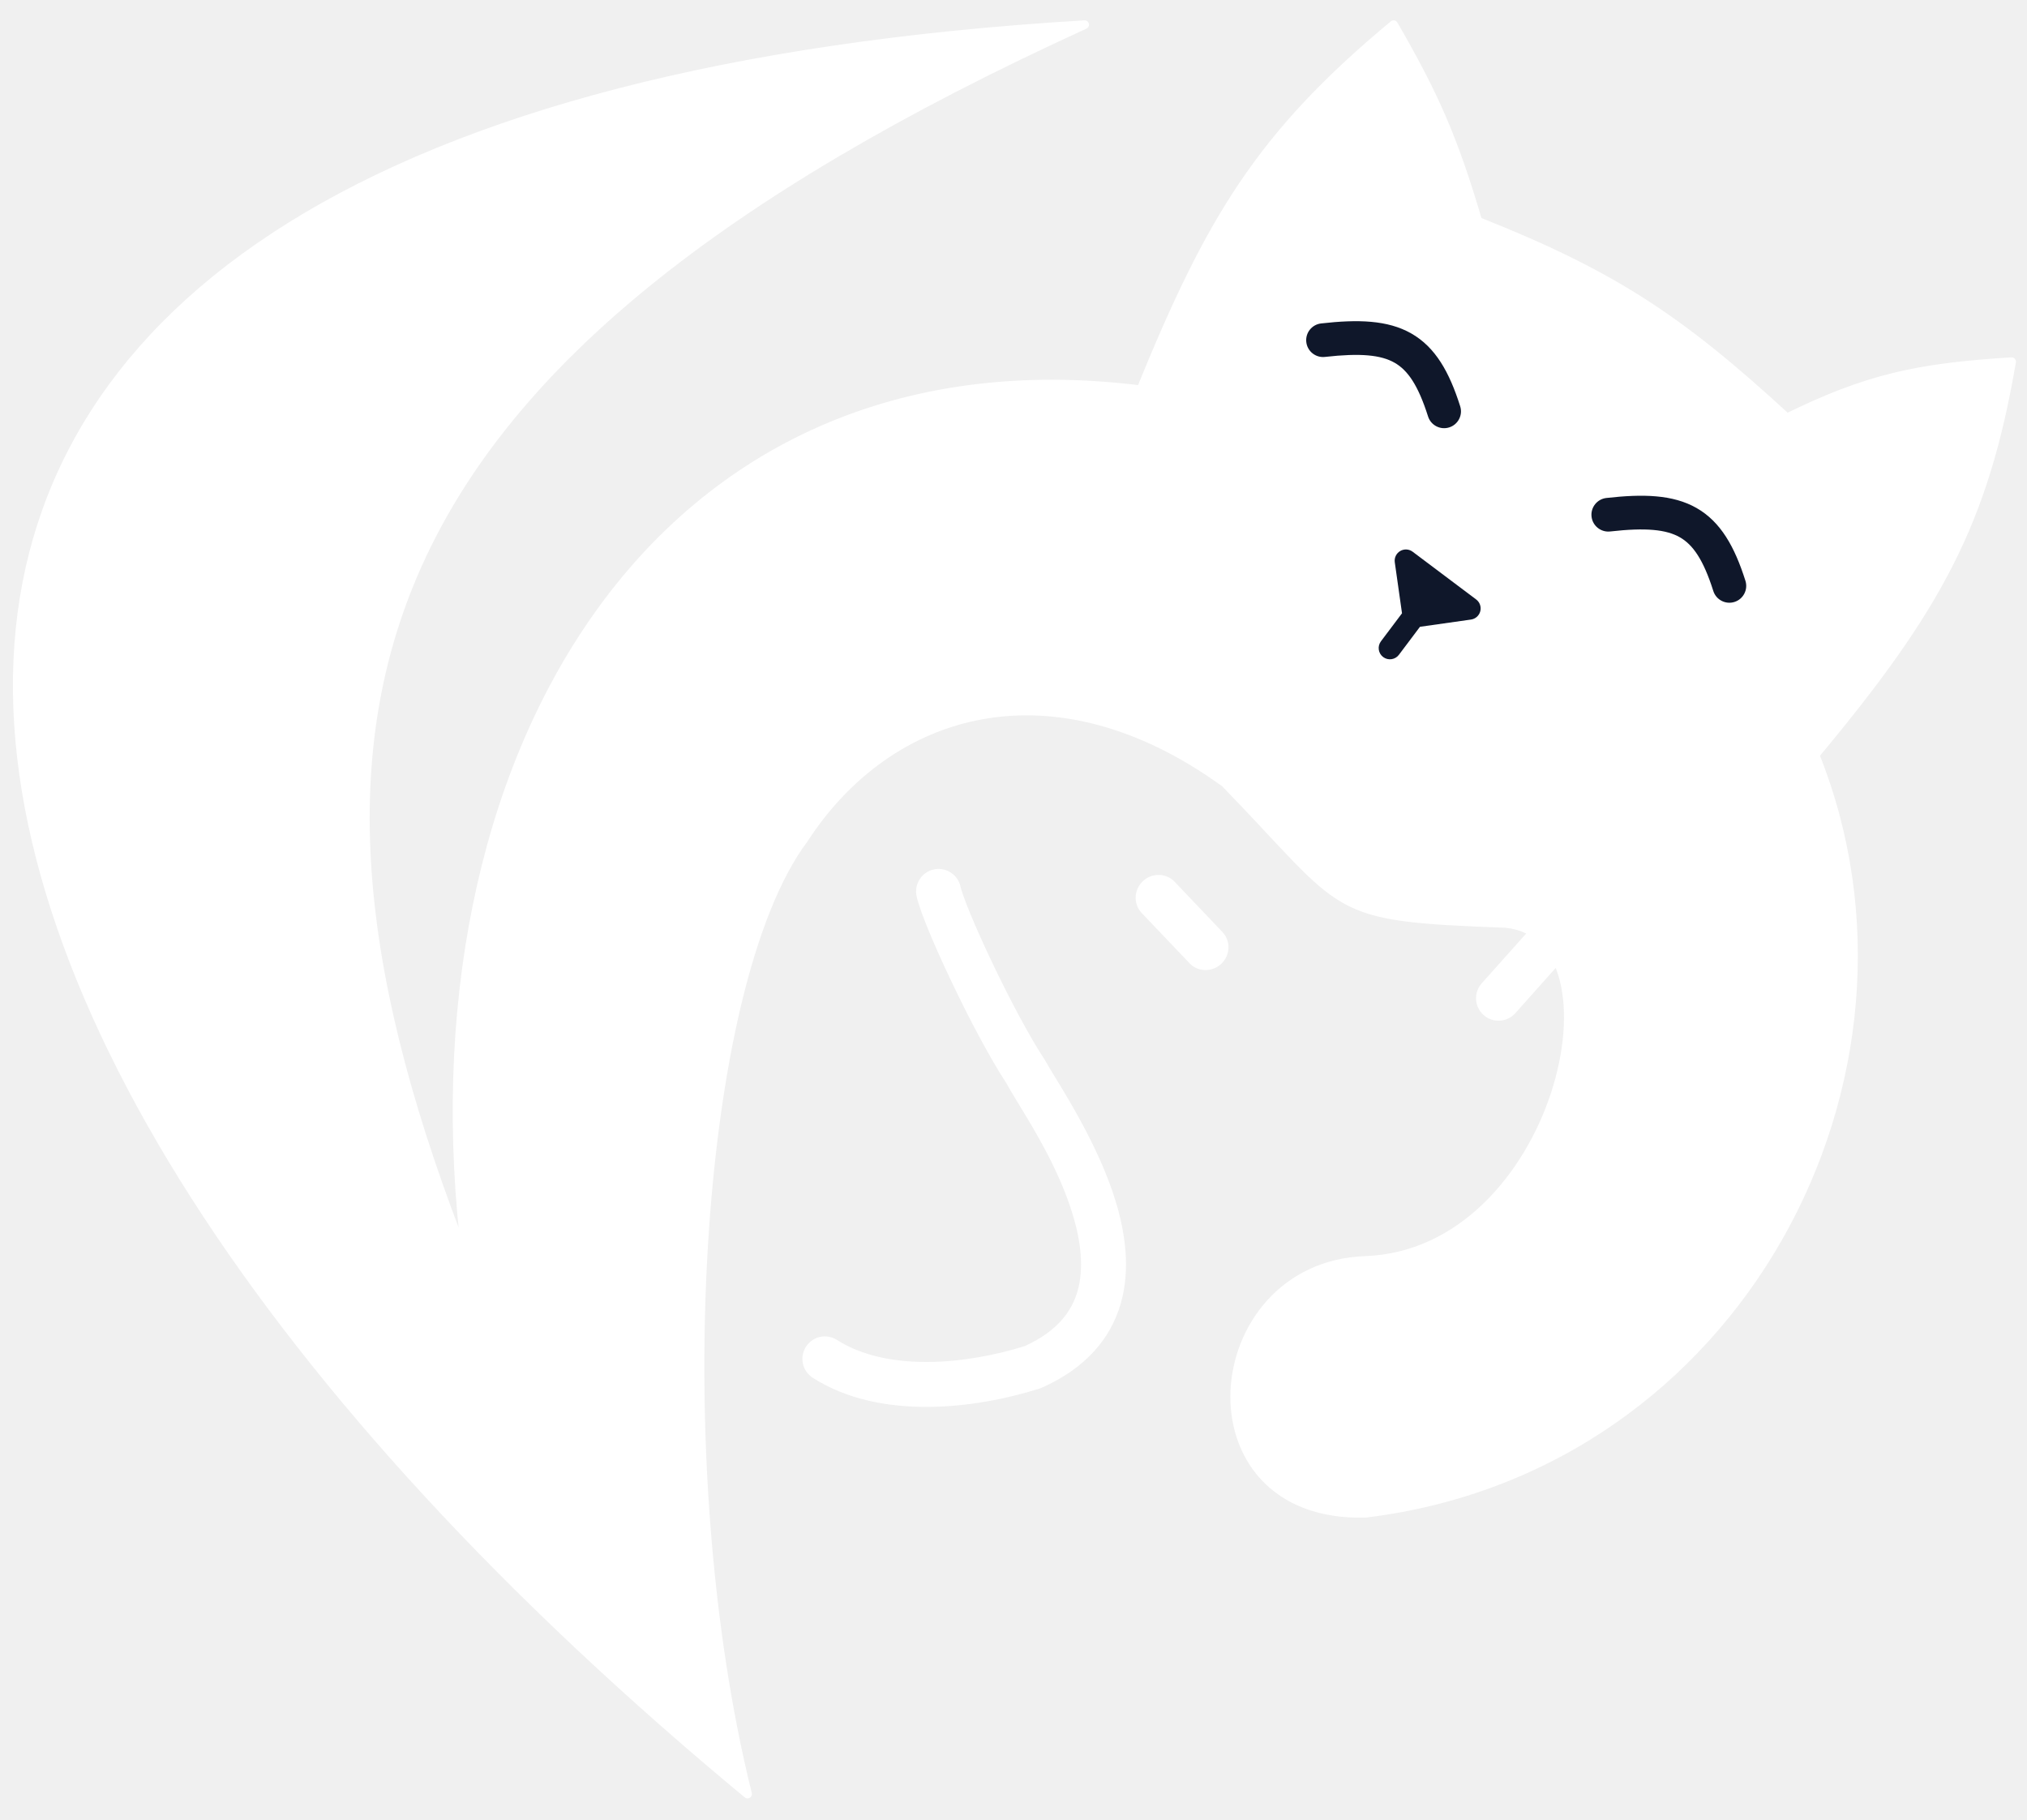
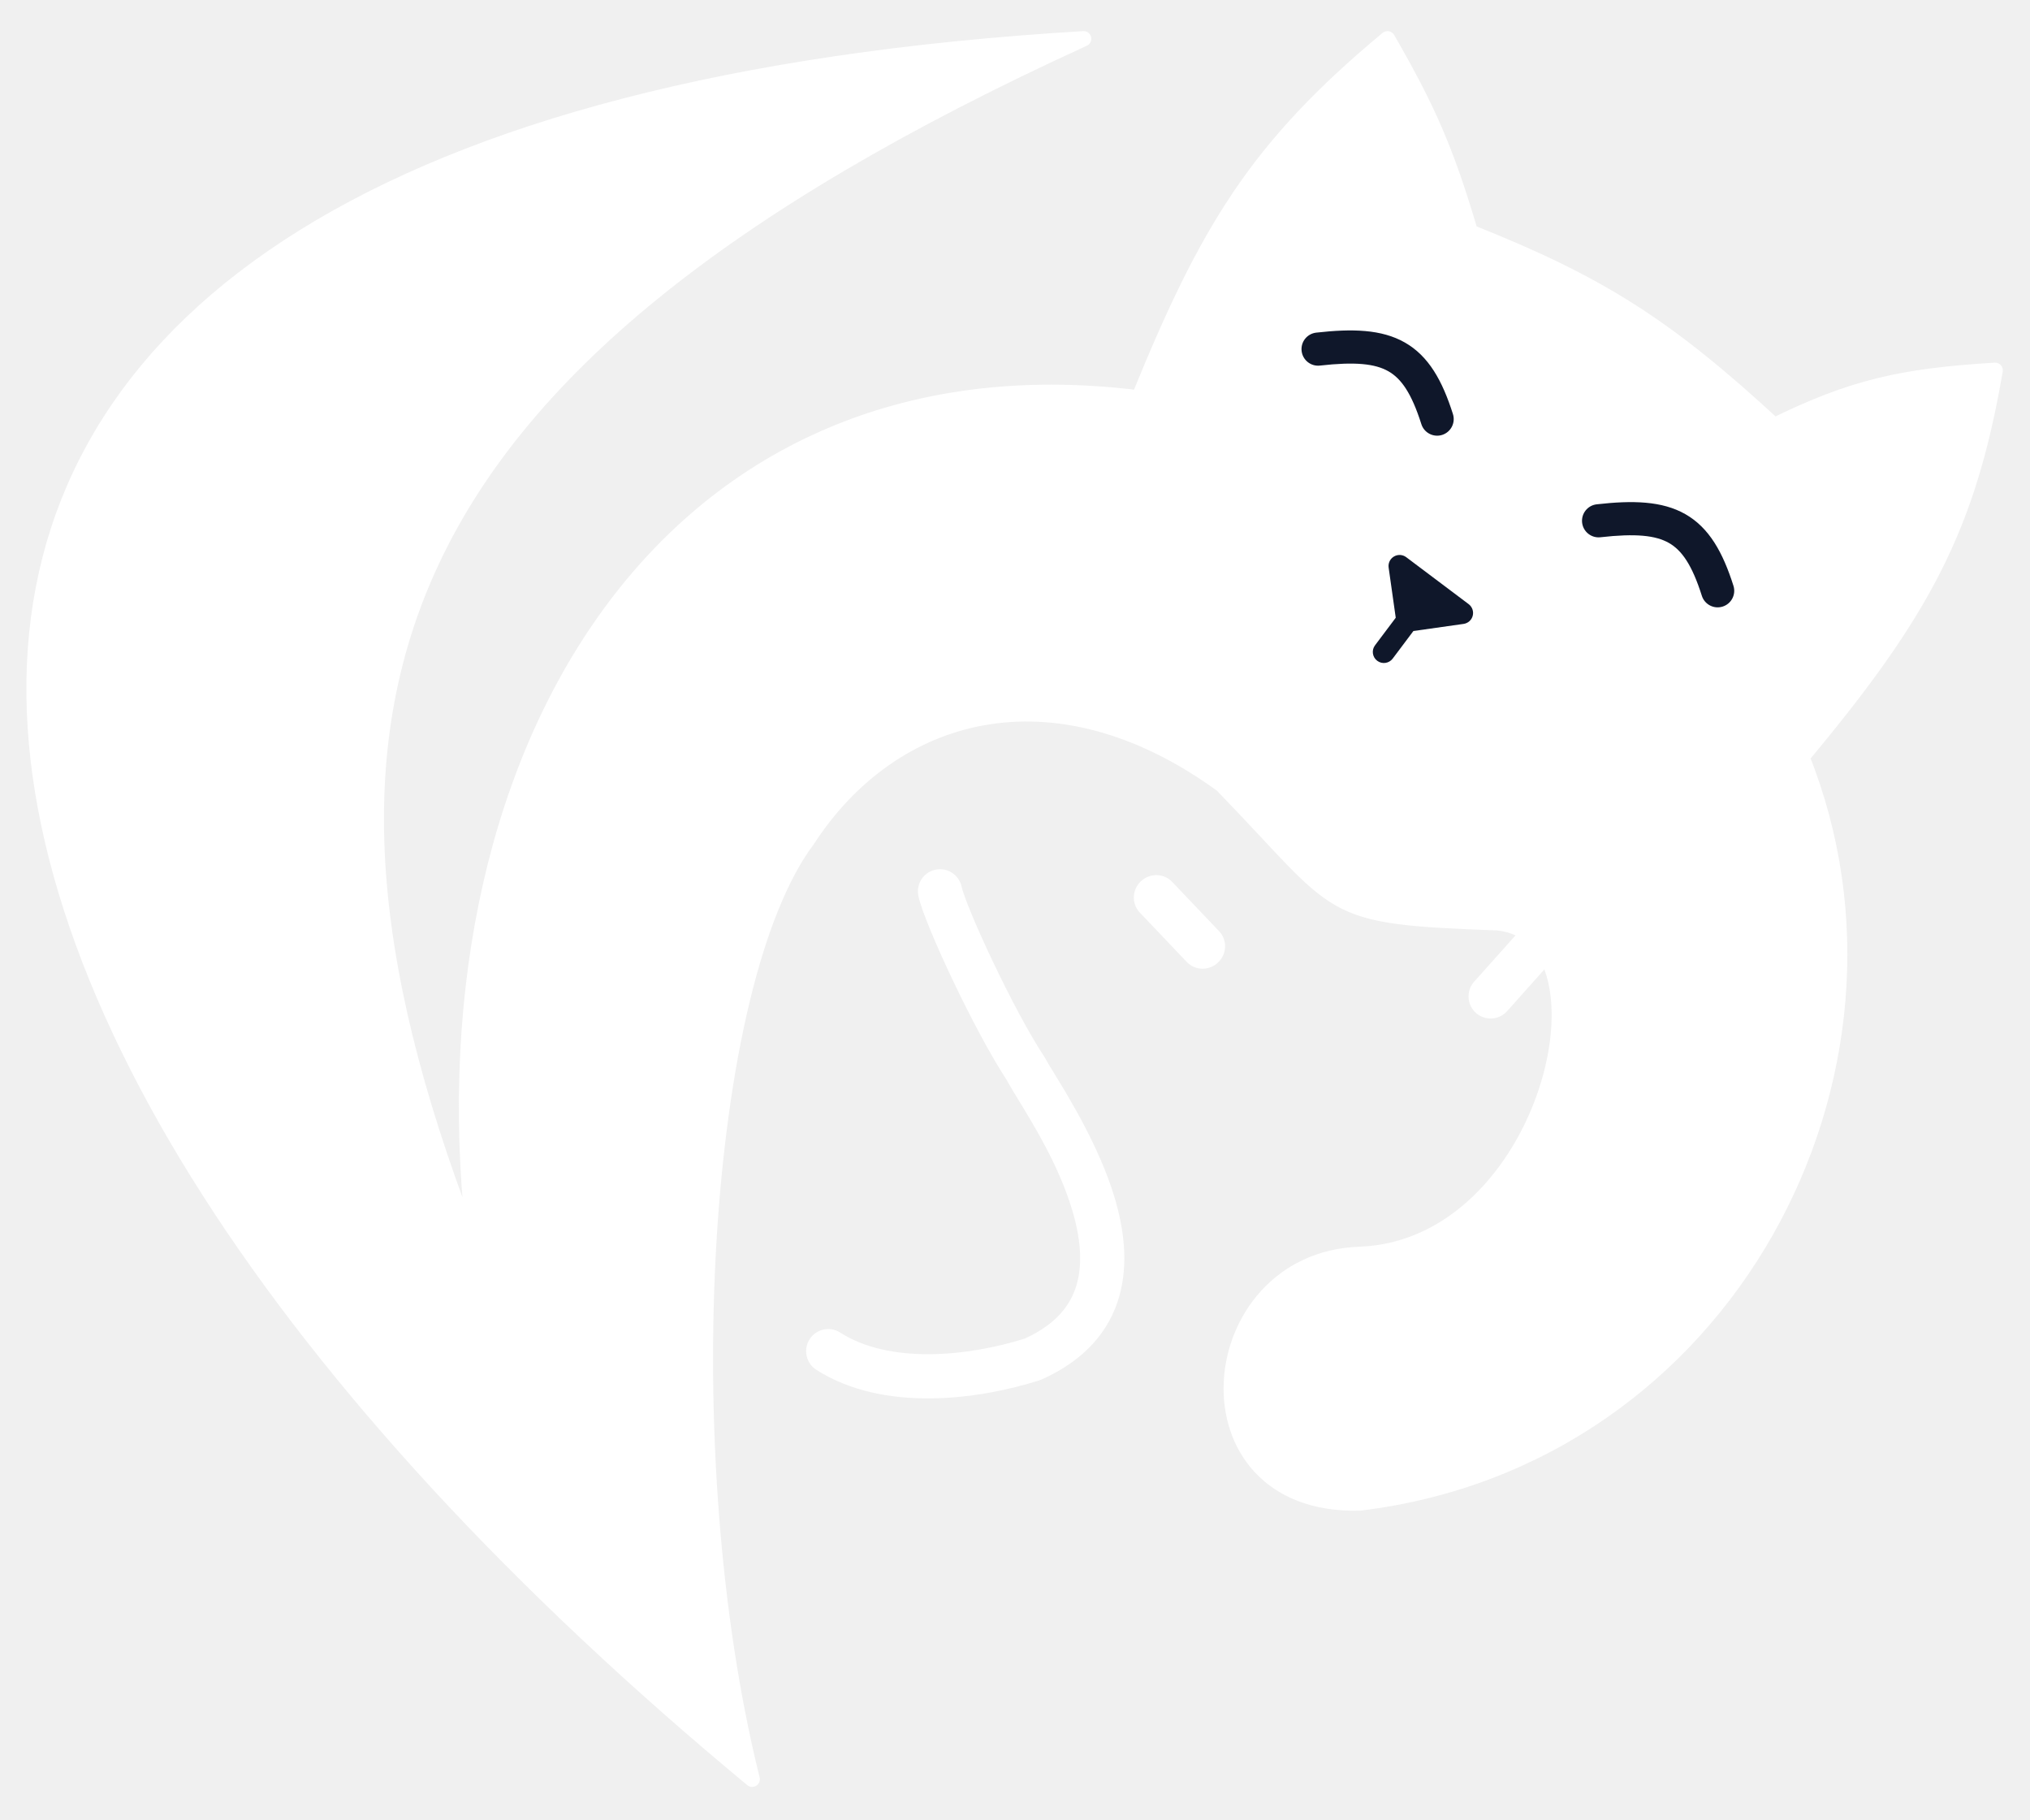
- <svg xmlns="http://www.w3.org/2000/svg" width="186" height="167" viewBox="0 0 186 167" fill="none">
-   <path fill-rule="evenodd" clip-rule="evenodd" d="M143.267 85.162C144.116 85.921 144.19 87.225 143.431 88.074L139.044 92.986C138.285 93.835 136.982 93.909 136.133 93.15C135.283 92.392 135.21 91.088 135.968 90.239L140.355 85.327C141.114 84.478 142.417 84.404 143.267 85.162Z" fill="white" />
-   <path fill-rule="evenodd" clip-rule="evenodd" d="M104.865 80.875C105.699 80.083 107.005 80.103 107.782 80.92L112.171 85.534C112.949 86.351 112.903 87.655 112.07 88.447C111.236 89.239 109.93 89.219 109.153 88.401L104.764 83.788C103.986 82.971 104.032 81.667 104.865 80.875Z" fill="white" />
-   <path fill-rule="evenodd" clip-rule="evenodd" d="M85.693 79.791C86.807 79.554 87.902 80.264 88.14 81.377C88.214 81.722 88.511 82.582 89.054 83.897C89.574 85.155 90.261 86.692 91.032 88.313C92.584 91.576 94.419 95.061 95.852 97.236C95.89 97.293 95.925 97.352 95.957 97.413C96.098 97.682 96.374 98.132 96.739 98.729C98.168 101.061 100.963 105.621 102.371 110.237C103.274 113.201 103.736 116.518 102.841 119.63C101.913 122.852 99.615 125.561 95.611 127.349C95.539 127.381 95.466 127.409 95.392 127.432C92.425 128.371 88.802 129.093 85.165 129.116C81.543 129.138 77.741 128.466 74.58 126.445C73.621 125.831 73.34 124.556 73.954 123.597C74.567 122.637 75.843 122.357 76.802 122.971C79.059 124.414 81.983 125.011 85.139 124.992C88.236 124.973 91.397 124.36 94.034 123.536C96.994 122.186 98.333 120.382 98.877 118.489C99.461 116.464 99.218 114.038 98.426 111.44C97.206 107.438 94.983 103.793 93.488 101.342C93.022 100.578 92.627 99.929 92.355 99.422C90.772 97.005 88.866 93.362 87.308 90.084C86.514 88.414 85.796 86.81 85.243 85.472C84.714 84.192 84.27 83.002 84.107 82.239C83.869 81.125 84.579 80.029 85.693 79.791Z" fill="white" />
-   <path d="M73.753 77.014C63.69 90.444 61.006 134.128 68.598 164.649C-19.079 92.011 -32.38 10.149 99.528 2.267C31.918 33.164 22.938 65.443 42.823 115.676C37.031 70.067 60.058 30.194 104.683 35.774C111.041 20.139 115.691 12.394 127.88 2.267C131.584 8.691 133.34 12.589 135.613 20.309C147.758 25.132 153.951 29.114 163.965 38.352C171.241 34.786 175.795 33.732 184.585 33.197C182.071 47.881 177.847 55.746 166.543 69.281C178.354 98.695 159.552 134.716 125.303 138.874C108.318 139.353 110.308 116.212 125.303 115.676C142.979 115.039 149.744 85.908 138.19 84.746C121.664 84.124 123.949 83.74 112.415 71.859C96.668 60.44 81.609 64.894 73.753 77.014Z" fill="white" />
-   <path d="M68.598 164.649L68.343 164.957C68.475 165.067 68.664 165.079 68.811 164.987C68.957 164.895 69.028 164.72 68.986 164.552L68.598 164.649ZM73.753 77.014L74.073 77.254C74.078 77.247 74.083 77.239 74.088 77.231L73.753 77.014ZM112.415 71.859L112.702 71.58C112.686 71.564 112.669 71.549 112.65 71.535L112.415 71.859ZM138.19 84.746L138.23 84.348C138.222 84.348 138.213 84.347 138.205 84.347L138.19 84.746ZM125.303 115.676L125.317 116.076H125.317L125.303 115.676ZM125.303 138.874L125.314 139.274C125.326 139.273 125.339 139.272 125.351 139.271L125.303 138.874ZM166.543 69.281L166.236 69.025C166.141 69.138 166.116 69.294 166.171 69.43L166.543 69.281ZM184.585 33.197L184.979 33.264C185 33.144 184.964 33.02 184.883 32.929C184.801 32.839 184.683 32.79 184.561 32.797L184.585 33.197ZM163.965 38.352L163.694 38.645C163.815 38.758 163.993 38.783 164.141 38.711L163.965 38.352ZM135.613 20.309L135.229 20.422C135.264 20.54 135.351 20.635 135.465 20.681L135.613 20.309ZM127.88 2.267L128.227 2.067C128.168 1.965 128.067 1.894 127.951 1.873C127.835 1.852 127.715 1.884 127.625 1.959L127.88 2.267ZM104.683 35.774L104.633 36.171C104.813 36.193 104.985 36.092 105.053 35.925L104.683 35.774ZM42.823 115.676L42.451 115.824C42.525 116.011 42.727 116.114 42.922 116.064C43.117 116.014 43.245 115.826 43.219 115.626L42.823 115.676ZM99.528 2.267L99.694 2.63C99.869 2.55 99.962 2.357 99.916 2.17C99.869 1.983 99.696 1.856 99.504 1.867L99.528 2.267ZM68.986 164.552C65.202 149.339 63.976 130.829 64.954 114.446C65.443 106.256 66.482 98.607 68.023 92.174C69.567 85.732 71.606 80.546 74.073 77.254L73.433 76.774C70.868 80.197 68.798 85.508 67.245 91.988C65.691 98.477 64.646 106.174 64.156 114.399C63.174 130.845 64.402 149.438 68.21 164.745L68.986 164.552ZM74.088 77.231C77.965 71.251 83.604 67.182 90.195 66.003C96.784 64.825 104.378 66.525 112.18 72.183L112.65 71.535C104.706 65.774 96.896 63.992 90.055 65.216C83.216 66.439 77.397 70.657 73.417 76.796L74.088 77.231ZM112.128 72.138C113.567 73.62 114.791 74.923 115.864 76.072C116.936 77.219 117.861 78.214 118.697 79.076C120.369 80.798 121.714 82.014 123.234 82.873C126.274 84.59 129.948 84.836 138.175 85.146L138.205 84.347C129.906 84.034 126.46 83.777 123.627 82.176C122.212 81.376 120.932 80.23 119.271 78.519C118.442 77.664 117.524 76.676 116.449 75.525C115.374 74.376 114.147 73.068 112.702 71.58L112.128 72.138ZM138.15 85.144C140.819 85.413 142.46 87.279 143.148 90.075C143.839 92.886 143.54 96.577 142.327 100.284C139.896 107.714 133.886 114.967 125.288 115.277L125.317 116.076C134.395 115.749 140.606 108.117 143.088 100.533C144.331 96.732 144.662 92.882 143.925 89.884C143.184 86.871 141.338 84.661 138.23 84.348L138.15 85.144ZM125.288 115.277C117.546 115.553 113.167 121.677 112.911 127.639C112.783 130.623 113.684 133.598 115.736 135.8C117.794 138.007 120.972 139.396 125.314 139.274L125.291 138.474C121.141 138.591 118.198 137.267 116.321 135.254C114.438 133.234 113.59 130.48 113.71 127.673C113.952 122.05 118.065 116.335 125.317 116.076L125.288 115.277ZM125.351 139.271C159.876 135.079 178.818 98.776 166.914 69.132L166.171 69.43C177.891 98.615 159.228 134.352 125.254 138.477L125.351 139.271ZM166.85 69.538C172.509 62.762 176.413 57.385 179.217 51.851C182.023 46.312 183.718 40.634 184.979 33.264L184.191 33.129C182.938 40.444 181.264 46.041 178.503 51.489C175.74 56.943 171.881 62.266 166.236 69.025L166.85 69.538ZM184.561 32.797C175.727 33.335 171.12 34.4 163.789 37.992L164.141 38.711C171.362 35.172 175.862 34.129 184.609 33.596L184.561 32.797ZM164.236 38.057C154.188 28.789 147.954 24.78 135.76 19.937L135.465 20.681C147.562 25.485 153.713 29.439 163.694 38.645L164.236 38.057ZM135.996 20.196C133.714 12.444 131.945 8.517 128.227 2.067L127.534 2.466C131.222 8.865 132.966 12.734 135.229 20.422L135.996 20.196ZM127.625 1.959C121.509 7.04 117.27 11.536 113.763 16.731C110.258 21.923 107.494 27.799 104.312 35.623L105.053 35.925C108.229 28.115 110.969 22.301 114.426 17.179C117.881 12.062 122.062 7.621 128.136 2.574L127.625 1.959ZM104.732 35.377C82.274 32.569 65.216 41.205 54.52 56.298C43.837 71.371 39.521 92.85 42.426 115.727L43.219 115.626C40.333 92.894 44.634 71.631 55.173 56.761C65.698 41.909 82.466 33.399 104.633 36.171L104.732 35.377ZM43.195 115.529C33.266 90.448 30.585 69.948 38.729 51.885C46.879 33.809 65.915 18.067 99.694 2.63L99.361 1.903C65.531 17.363 46.272 33.21 38 51.556C29.723 69.916 32.494 90.672 42.451 115.824L43.195 115.529ZM99.504 1.867C66.493 3.84 42.517 10.443 26.505 20.41C10.477 30.387 2.431 43.738 1.319 59.146C0.209 74.529 6.015 91.905 17.555 109.956C29.099 128.013 46.401 146.779 68.343 164.957L68.853 164.341C46.956 146.2 29.716 127.494 18.229 109.526C6.739 91.552 1.024 74.35 2.117 59.203C3.209 44.08 11.091 30.948 26.928 21.089C42.781 11.22 66.608 4.634 99.551 2.666L99.504 1.867Z" fill="white" />
-   <path fill-rule="evenodd" clip-rule="evenodd" d="M127.966 33.288C126.719 32.577 124.86 32.385 121.578 32.756C120.729 32.852 119.963 32.242 119.867 31.393C119.771 30.544 120.382 29.779 121.23 29.683C124.585 29.303 127.325 29.363 129.497 30.6C131.724 31.868 132.998 34.16 133.988 37.283C134.247 38.097 133.796 38.966 132.982 39.224C132.168 39.482 131.298 39.032 131.04 38.218C130.12 35.315 129.157 33.966 127.966 33.288Z" fill="#0F172A" />
-   <path fill-rule="evenodd" clip-rule="evenodd" d="M154.141 49.306C152.894 48.596 151.034 48.403 147.753 48.775C146.904 48.87 146.138 48.26 146.042 47.412C145.946 46.563 146.556 45.797 147.405 45.701C150.76 45.322 153.5 45.382 155.671 46.618C157.899 47.887 159.173 50.179 160.163 53.301C160.421 54.115 159.971 54.985 159.157 55.243C158.342 55.501 157.473 55.05 157.215 54.236C156.294 51.333 155.332 49.985 154.141 49.306Z" fill="#0F172A" />
-   <path d="M134.834 55.838L129.007 51.458L129.73 56.562L134.834 55.838Z" fill="#0F172A" />
-   <path fill-rule="evenodd" clip-rule="evenodd" d="M128.483 50.57C128.842 50.358 129.294 50.383 129.627 50.634L135.454 55.014C135.788 55.265 135.937 55.692 135.833 56.096C135.729 56.499 135.392 56.801 134.979 56.859L130.298 57.523L128.365 60.095C128.022 60.55 127.376 60.642 126.921 60.3C126.466 59.958 126.374 59.311 126.716 58.856L128.65 56.284L127.987 51.602C127.928 51.19 128.124 50.782 128.483 50.57ZM130.607 55.396L132.226 55.167L130.378 53.778L130.607 55.396Z" fill="#0F172A" />
+ <svg xmlns="http://www.w3.org/2000/svg" width="106" height="95" viewBox="0 0 106 95" fill="none">
+   <path fill-rule="evenodd" clip-rule="evenodd" d="M81.059 48.411C81.535 48.836 81.576 49.565 81.151 50.041L78.697 52.789C78.272 53.265 77.543 53.306 77.067 52.881C76.592 52.457 76.551 51.727 76.975 51.252L79.43 48.504C79.855 48.028 80.584 47.987 81.059 48.411Z" fill="white" />
+   <path fill-rule="evenodd" clip-rule="evenodd" d="M59.572 46.012C60.038 45.569 60.769 45.581 61.204 46.038L63.66 48.619C64.095 49.077 64.069 49.806 63.603 50.25C63.136 50.693 62.406 50.681 61.971 50.224L59.515 47.642C59.08 47.185 59.105 46.455 59.572 46.012Z" fill="white" />
+   <path fill-rule="evenodd" clip-rule="evenodd" d="M48.843 45.406C49.467 45.273 50.08 45.671 50.213 46.294C50.254 46.486 50.42 46.968 50.724 47.704C51.015 48.408 51.4 49.268 51.831 50.175C52.699 52.001 53.726 53.951 54.528 55.168C54.55 55.2 54.569 55.233 54.587 55.267C54.666 55.417 54.82 55.67 55.025 56.003C55.825 57.308 57.389 59.86 58.176 62.443C58.682 64.102 58.94 65.958 58.439 67.699C57.92 69.502 56.634 71.018 54.393 72.019C54.353 72.037 54.312 72.052 54.271 72.065C52.611 72.591 50.583 72.995 48.548 73.007C46.521 73.02 44.393 72.644 42.625 71.513C42.088 71.169 41.931 70.456 42.275 69.919C42.618 69.382 43.331 69.225 43.868 69.569C45.131 70.376 46.767 70.711 48.534 70.7C50.266 70.689 52.035 70.346 53.511 69.885C55.167 69.13 55.916 68.12 56.221 67.061C56.548 65.927 56.412 64.57 55.969 63.116C55.286 60.877 54.042 58.837 53.205 57.466C52.945 57.038 52.723 56.675 52.571 56.392C51.686 55.039 50.619 53 49.747 51.166C49.303 50.232 48.901 49.334 48.592 48.585C48.296 47.869 48.047 47.203 47.956 46.776C47.823 46.153 48.22 45.539 48.843 45.406Z" fill="white" />
+   <path d="M42.161 43.852C36.53 51.367 35.029 75.812 39.276 92.891C-9.786 52.244 -17.229 6.435 56.584 2.024C18.751 19.314 13.726 37.377 24.853 65.487C21.612 39.965 34.498 17.652 59.469 20.775C63.027 12.026 65.629 7.692 72.45 2.024C74.522 5.619 75.505 7.8 76.777 12.121C83.573 14.82 87.039 17.048 92.642 22.217C96.714 20.222 99.262 19.632 104.181 19.332C102.774 27.55 100.411 31.951 94.085 39.525C100.694 55.984 90.173 76.141 71.008 78.468C61.504 78.736 62.617 65.786 71.008 65.487C80.899 65.13 84.685 48.829 78.219 48.179C68.972 47.83 70.25 47.616 63.796 40.967C54.984 34.577 46.557 37.07 42.161 43.852Z" fill="white" />
+   <path d="M39.276 92.891L39.021 93.199C39.154 93.309 39.343 93.321 39.489 93.229C39.636 93.137 39.706 92.962 39.665 92.794L39.276 92.891ZM42.161 43.852L42.481 44.092C42.487 44.084 42.492 44.077 42.497 44.069L42.161 43.852ZM63.796 40.967L64.083 40.688C64.067 40.672 64.05 40.657 64.031 40.643L63.796 40.967ZM78.219 48.179L78.259 47.781C78.251 47.78 78.243 47.779 78.234 47.779L78.219 48.179ZM71.008 65.487L71.022 65.886L71.022 65.886L71.008 65.487ZM71.008 78.468L71.019 78.867C71.031 78.867 71.044 78.866 71.056 78.865L71.008 78.468ZM94.085 39.525L93.778 39.268C93.683 39.381 93.659 39.537 93.714 39.674L94.085 39.525ZM104.181 19.332L104.575 19.4C104.596 19.279 104.56 19.156 104.479 19.065C104.397 18.974 104.279 18.926 104.157 18.933L104.181 19.332ZM92.642 22.217L92.371 22.511C92.493 22.623 92.67 22.649 92.819 22.576L92.642 22.217ZM76.777 12.121L76.393 12.234C76.428 12.352 76.515 12.447 76.629 12.492L76.777 12.121ZM72.45 2.024L72.797 1.825C72.738 1.722 72.637 1.651 72.521 1.631C72.404 1.61 72.285 1.641 72.194 1.717L72.45 2.024ZM59.469 20.775L59.419 21.172C59.599 21.194 59.772 21.093 59.84 20.925L59.469 20.775ZM24.853 65.487L24.481 65.634C24.556 65.821 24.758 65.924 24.953 65.874C25.148 65.824 25.276 65.636 25.25 65.436L24.853 65.487ZM56.584 2.024L56.751 2.388C56.926 2.308 57.019 2.115 56.972 1.928C56.926 1.741 56.753 1.614 56.56 1.625L56.584 2.024ZM39.665 92.794C37.552 84.302 36.867 73.963 37.413 64.809C37.687 60.233 38.267 55.964 39.127 52.376C39.988 48.78 41.122 45.906 42.481 44.092L41.841 43.612C40.385 45.556 39.219 48.555 38.349 52.19C37.475 55.833 36.89 60.151 36.615 64.761C36.065 73.978 36.753 84.401 38.888 92.987L39.665 92.794ZM42.497 44.069C44.644 40.758 47.759 38.514 51.393 37.864C55.025 37.214 59.226 38.147 63.561 41.291L64.031 40.643C59.554 37.397 55.136 36.382 51.252 37.076C47.371 37.77 44.075 40.164 41.826 43.634L42.497 44.069ZM63.509 41.246C64.313 42.074 64.997 42.802 65.597 43.445C66.197 44.086 66.716 44.645 67.185 45.128C68.123 46.094 68.89 46.79 69.763 47.284C71.51 48.27 73.617 48.406 78.204 48.578L78.234 47.779C73.574 47.603 71.697 47.457 70.157 46.587C69.388 46.153 68.686 45.526 67.759 44.571C67.296 44.094 66.784 43.543 66.182 42.898C65.581 42.255 64.892 41.522 64.083 40.688L63.509 41.246ZM78.179 48.577C79.576 48.717 80.45 49.686 80.823 51.203C81.199 52.734 81.039 54.765 80.367 56.818C79.018 60.943 75.699 64.917 70.993 65.087L71.022 65.886C76.208 65.7 79.727 61.345 81.127 57.067C81.83 54.92 82.022 52.731 81.599 51.012C81.173 49.278 80.095 47.965 78.259 47.781L78.179 48.577ZM70.993 65.087C66.553 65.246 64.044 68.762 63.898 72.173C63.824 73.882 64.34 75.596 65.526 76.867C66.717 78.145 68.547 78.937 71.019 78.867L70.996 78.068C68.716 78.132 67.121 77.406 66.111 76.322C65.094 75.232 64.631 73.739 64.697 72.207C64.829 69.136 67.072 66.028 71.022 65.886L70.993 65.087ZM71.056 78.865C90.497 76.504 101.158 56.065 94.456 39.376L93.714 39.674C100.231 55.904 89.849 75.777 70.96 78.07L71.056 78.865ZM94.392 39.781C97.561 35.986 99.757 32.965 101.334 29.851C102.915 26.731 103.867 23.536 104.575 19.4L103.787 19.265C103.088 23.346 102.155 26.46 100.621 29.489C99.084 32.523 96.934 35.49 93.778 39.268L94.392 39.781ZM104.157 18.933C99.194 19.235 96.593 19.836 92.466 21.858L92.819 22.576C96.835 20.608 99.33 20.029 104.205 19.732L104.157 18.933ZM92.914 21.923C87.276 16.723 83.77 14.467 76.925 11.749L76.629 12.492C83.377 15.172 86.801 17.373 92.371 22.511L92.914 21.923ZM77.161 12.008C75.88 7.655 74.884 5.445 72.797 1.825L72.103 2.224C74.161 5.793 75.131 7.946 76.393 12.234L77.161 12.008ZM72.194 1.717C68.763 4.568 66.379 7.095 64.404 10.02C62.433 12.941 60.88 16.242 59.099 20.624L59.84 20.925C61.615 16.558 63.143 13.318 65.067 10.468C66.989 7.621 69.316 5.148 72.706 2.332L72.194 1.717ZM59.519 20.378C46.887 18.798 37.278 23.659 31.255 32.158C25.246 40.637 22.827 52.704 24.456 65.537L25.25 65.436C23.639 52.748 26.042 40.897 31.908 32.62C37.76 24.363 47.08 19.628 59.419 21.172L59.519 20.378ZM25.225 65.339C19.675 51.32 18.196 39.905 22.723 29.863C27.257 19.807 37.86 11.021 56.751 2.388L56.418 1.661C37.476 10.317 26.649 19.208 21.994 29.534C17.333 39.873 18.904 51.544 24.481 65.634L25.225 65.339ZM56.56 1.625C38.074 2.73 24.624 6.428 15.629 12.028C6.618 17.637 2.08 25.156 1.453 33.84C0.828 42.501 4.097 52.262 10.566 62.381C17.038 72.504 26.733 83.019 39.021 93.199L39.532 92.583C27.288 82.44 17.655 71.985 11.24 61.95C4.821 51.91 1.643 42.322 2.251 33.898C2.857 25.498 7.232 18.197 16.052 12.707C24.888 7.206 38.188 3.524 56.608 2.424L56.56 1.625Z" fill="white" />
+   <path fill-rule="evenodd" clip-rule="evenodd" d="M72.498 19.384C71.8 18.986 70.76 18.878 68.923 19.086C68.448 19.14 68.02 18.798 67.966 18.323C67.912 17.848 68.254 17.42 68.729 17.366C70.606 17.154 72.139 17.188 73.354 17.88C74.601 18.589 75.314 19.872 75.868 21.619C76.012 22.075 75.76 22.561 75.305 22.706C74.849 22.85 74.362 22.598 74.218 22.142C73.703 20.518 73.164 19.763 72.498 19.384Z" fill="#0F172A" />
+   <path fill-rule="evenodd" clip-rule="evenodd" d="M87.145 28.346C86.447 27.949 85.407 27.841 83.571 28.049C83.096 28.103 82.667 27.761 82.613 27.286C82.56 26.811 82.901 26.383 83.376 26.329C85.253 26.117 86.787 26.151 88.002 26.842C89.248 27.552 89.961 28.835 90.515 30.582C90.66 31.038 90.408 31.524 89.952 31.668C89.496 31.813 89.01 31.561 88.865 31.105C88.35 29.481 87.812 28.726 87.145 28.346Z" fill="#0F172A" />
+   <path d="M76.341 32.003L73.08 29.552L73.485 32.408L76.341 32.003Z" fill="#0F172A" />
+   <path fill-rule="evenodd" clip-rule="evenodd" d="M72.788 29.054C72.989 28.935 73.241 28.949 73.428 29.089L76.689 31.541C76.875 31.681 76.959 31.92 76.901 32.146C76.843 32.372 76.654 32.54 76.423 32.573L73.803 32.944L72.722 34.384C72.53 34.639 72.168 34.69 71.914 34.498C71.659 34.307 71.608 33.945 71.799 33.691L72.881 32.251L72.51 29.631C72.477 29.401 72.587 29.172 72.788 29.054ZM73.976 31.755L74.882 31.626L73.848 30.849L73.976 31.755Z" fill="#0F172A" />
</svg>
